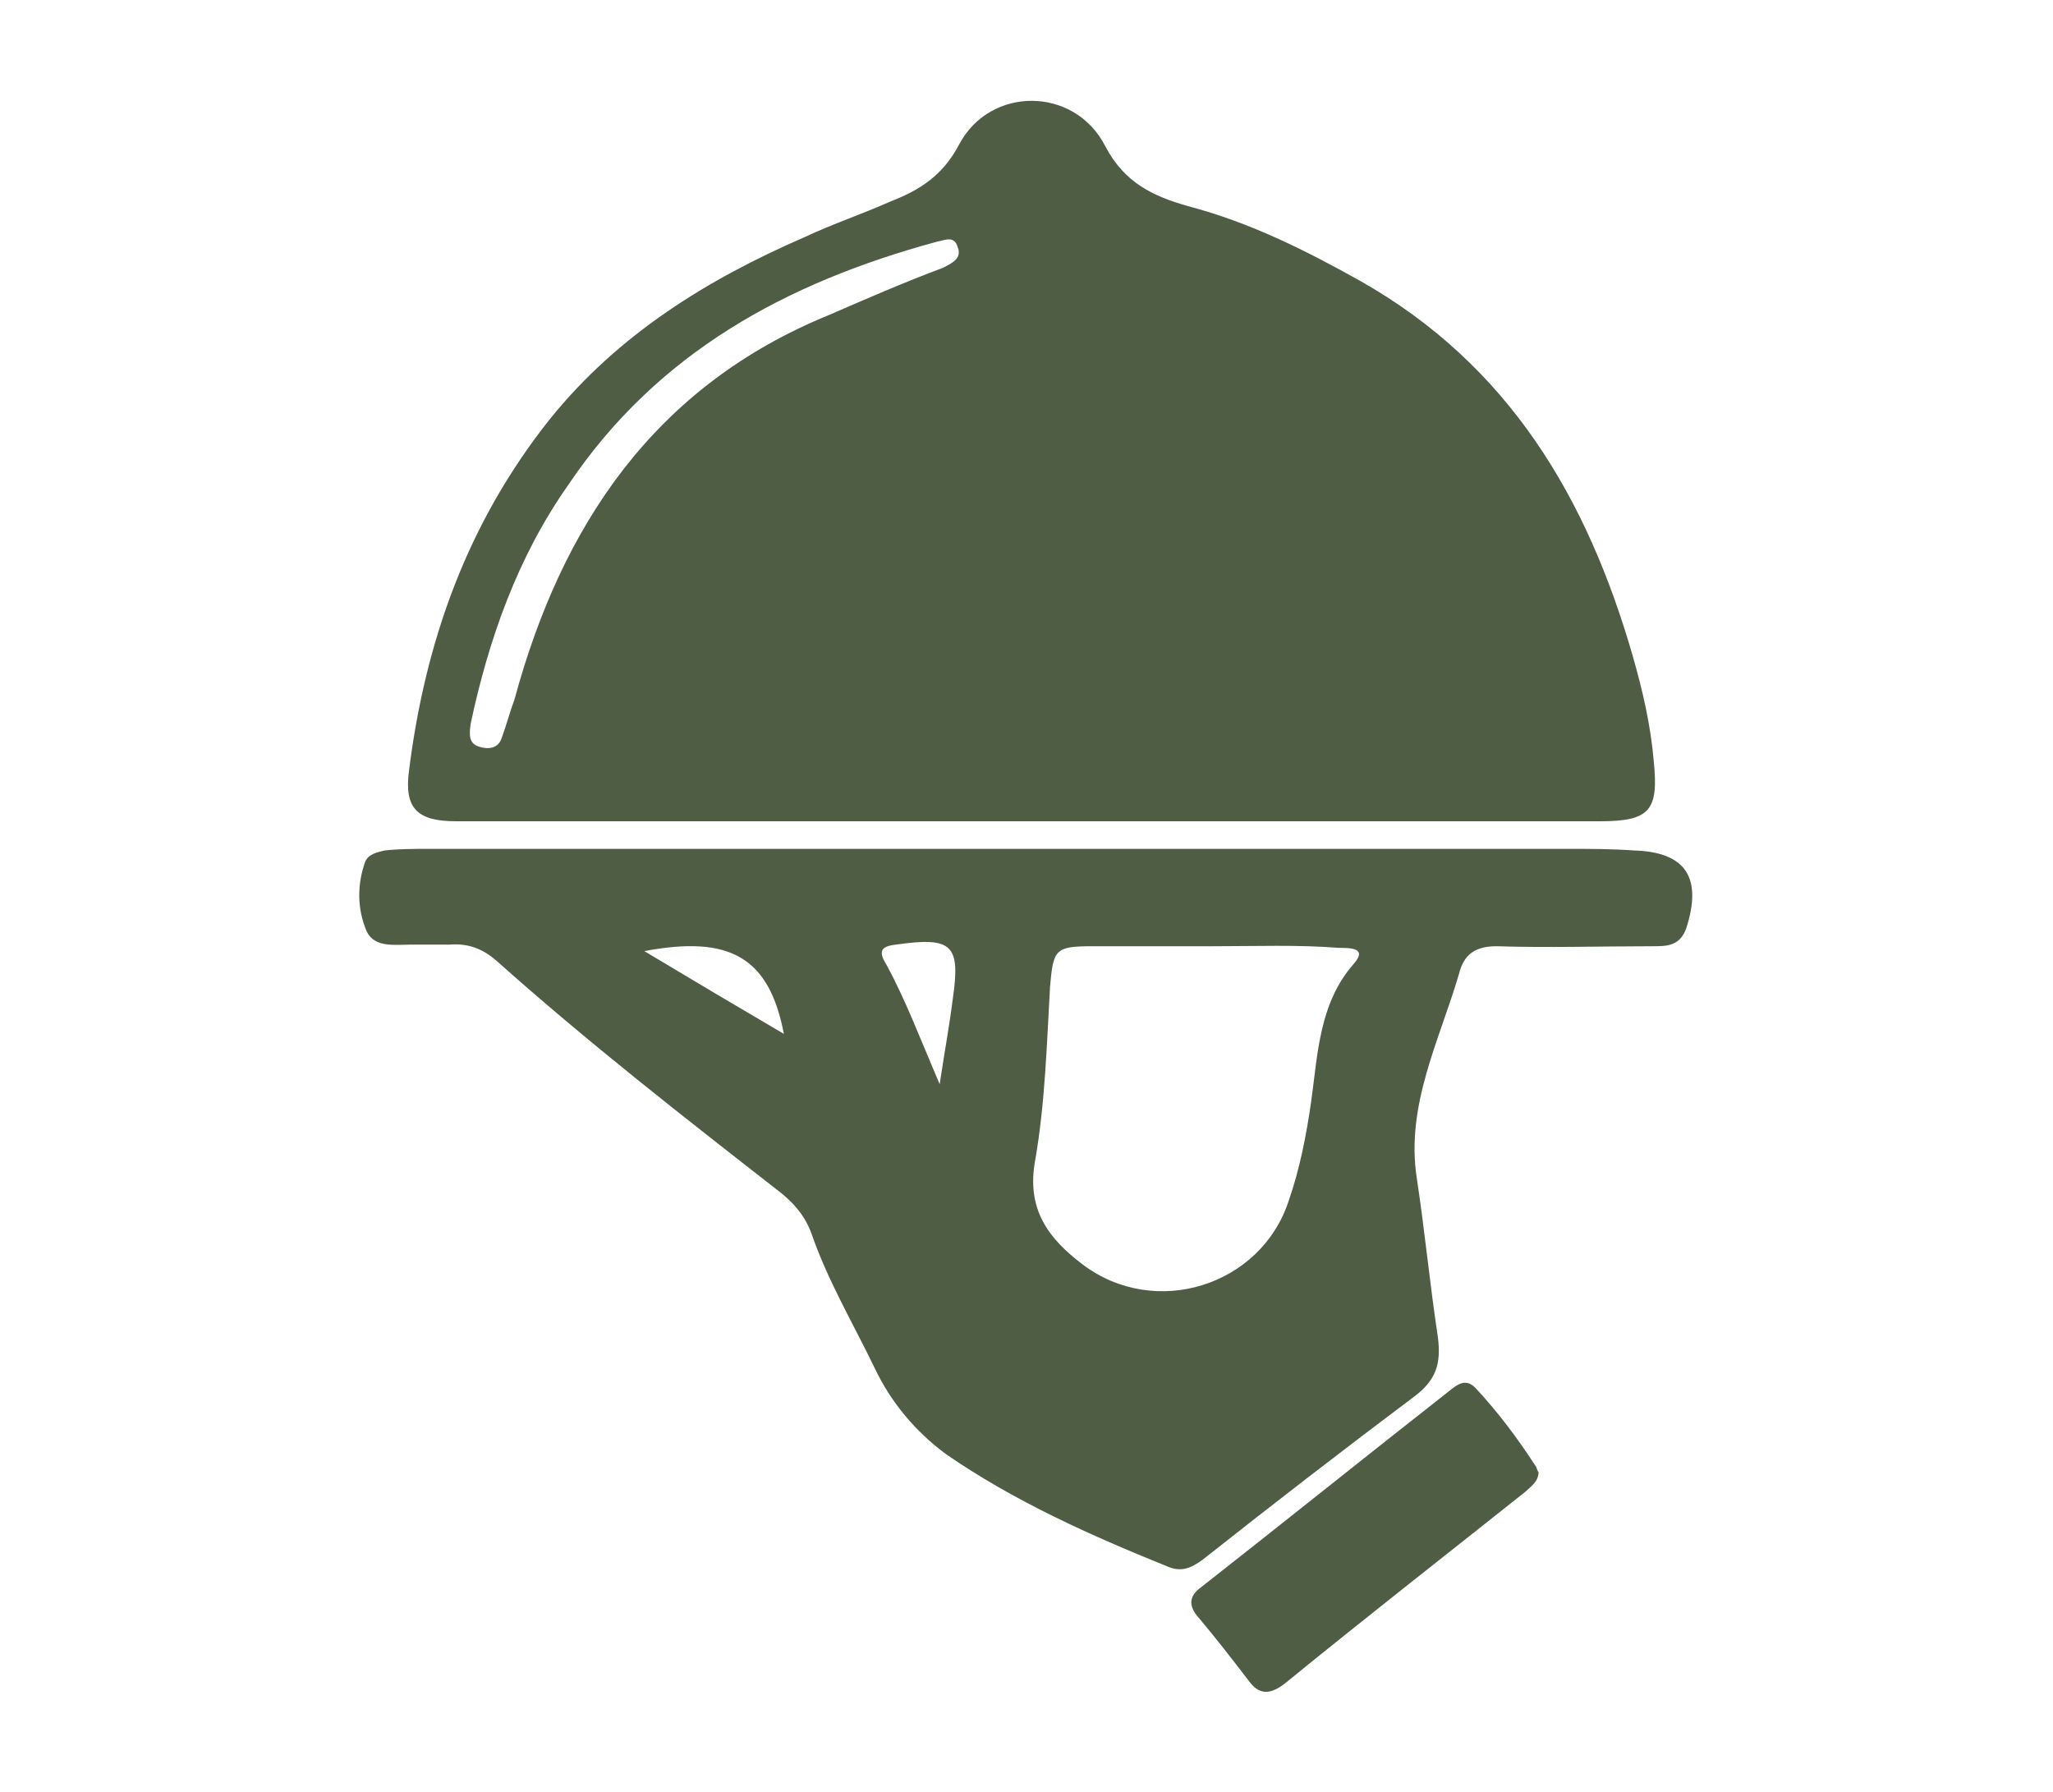
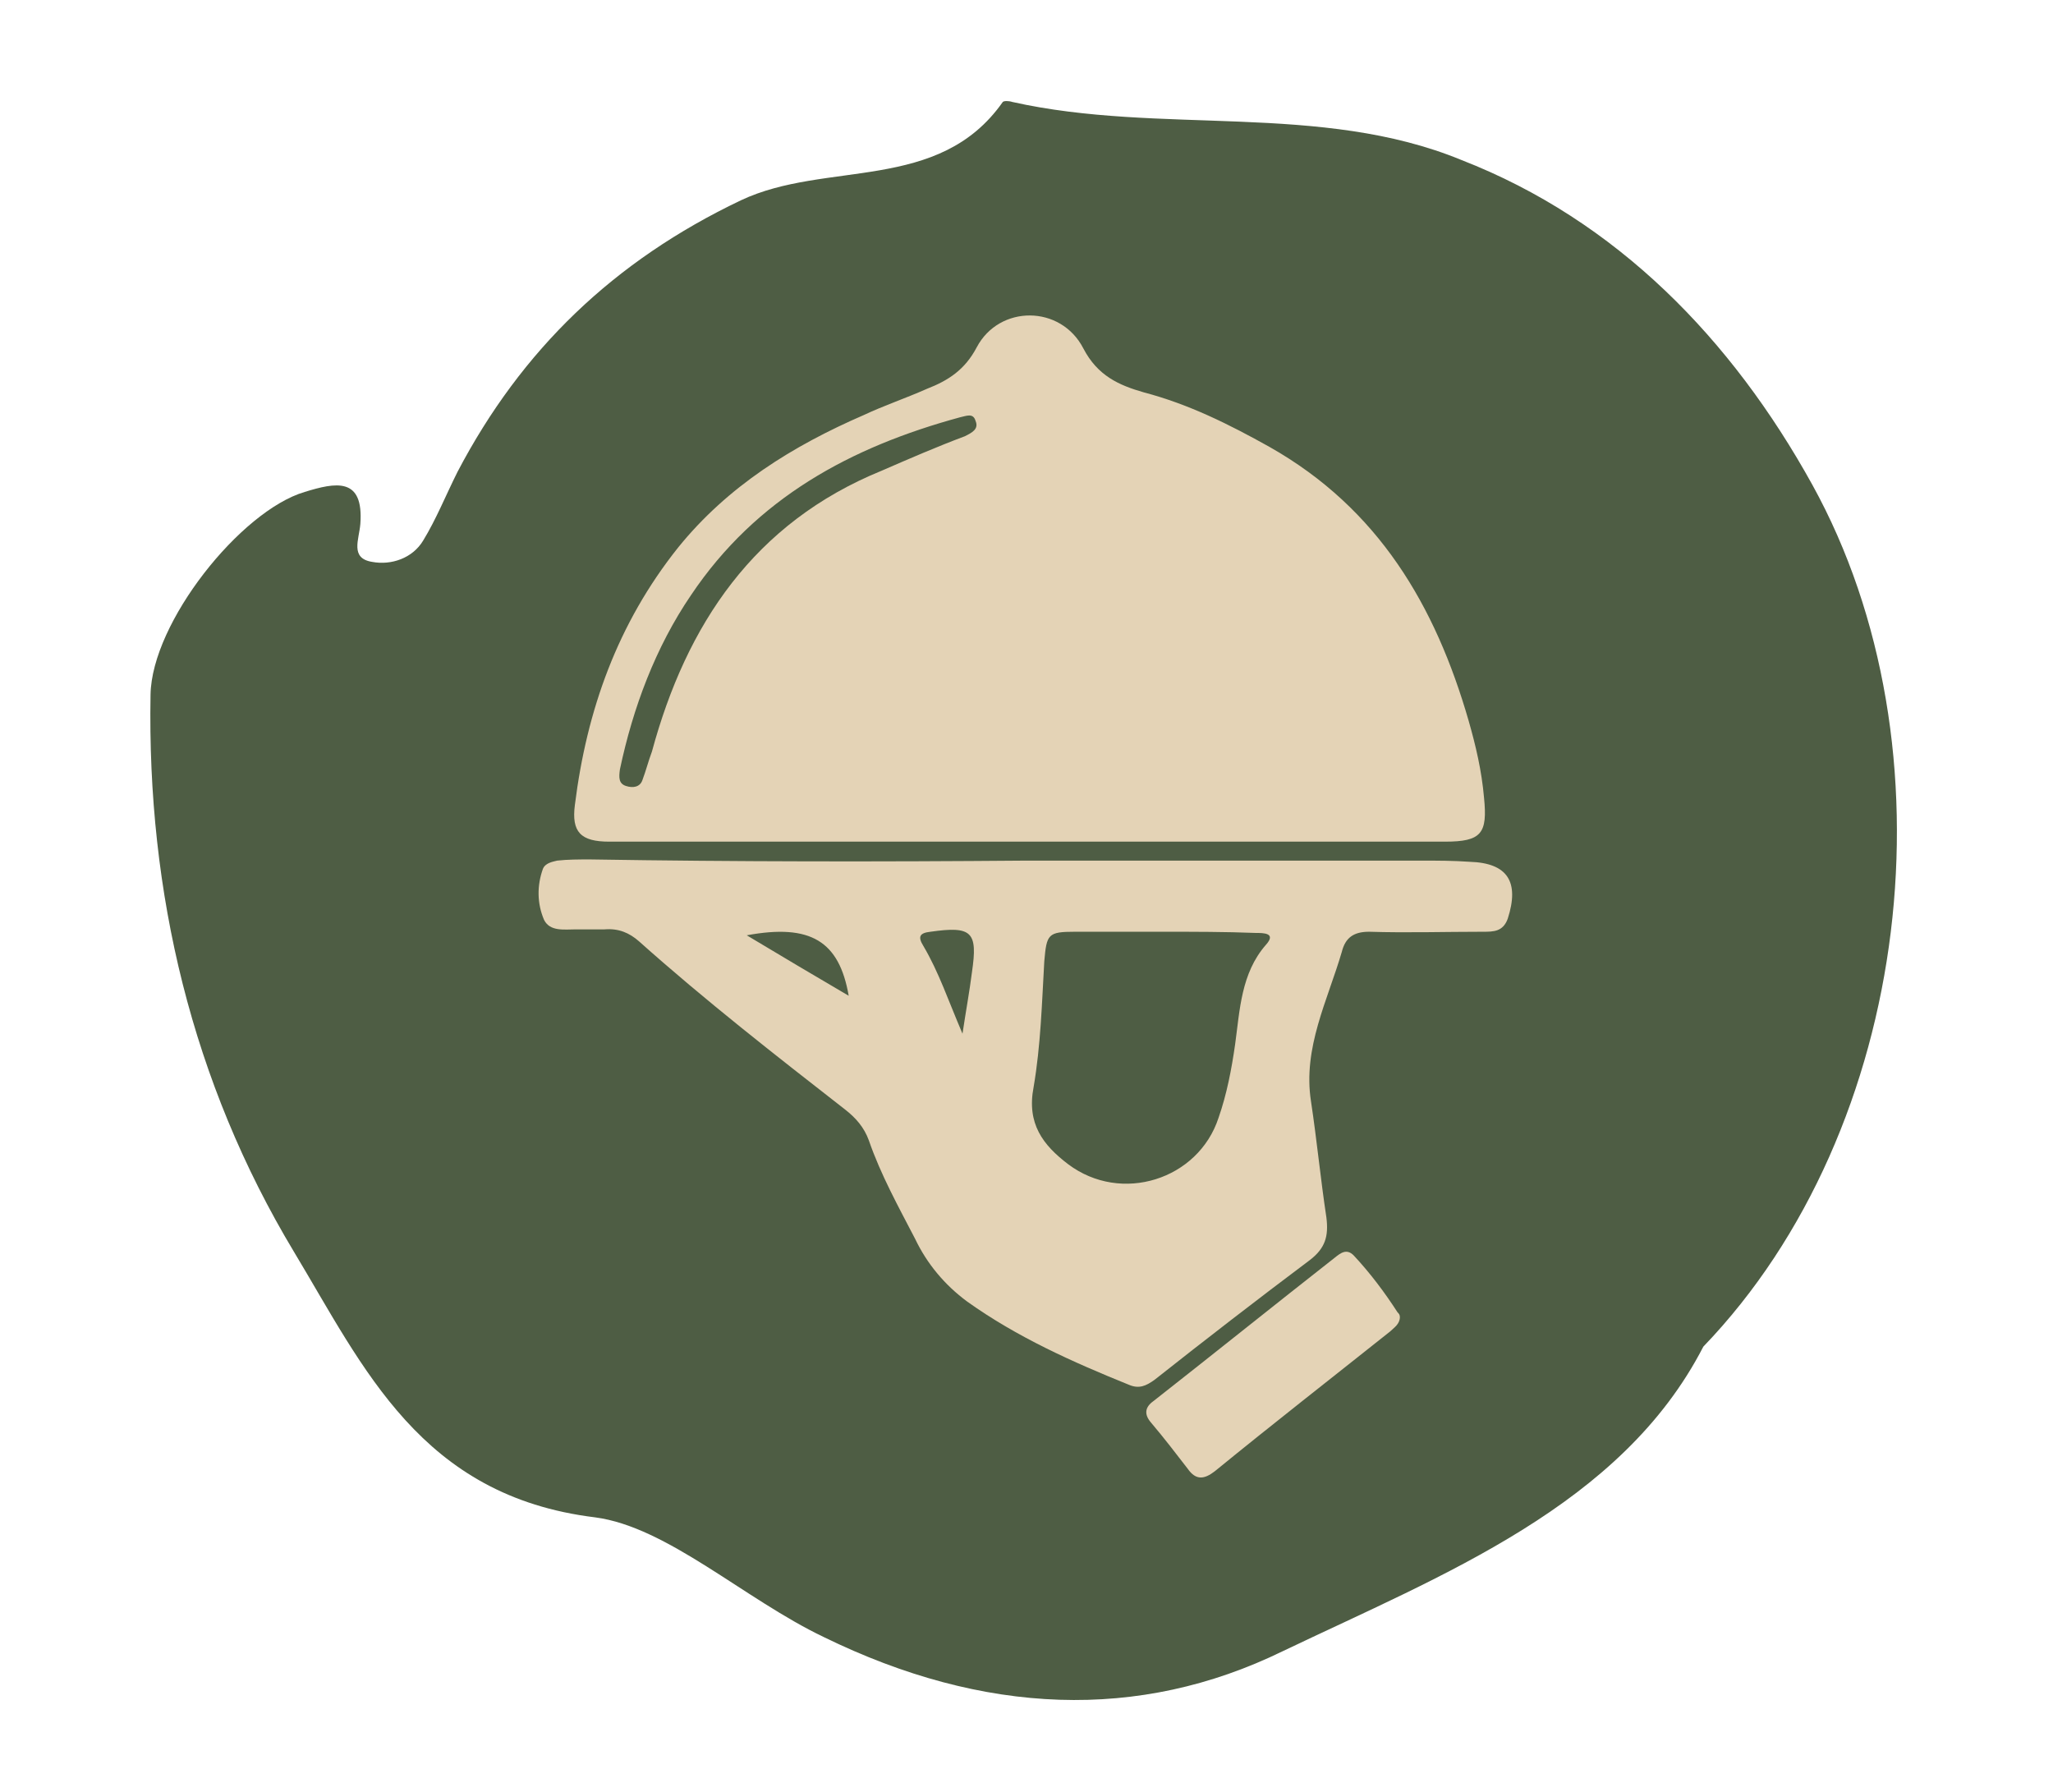
- <svg xmlns="http://www.w3.org/2000/svg" version="1.1" id="Layer_1" x="0px" y="0px" viewBox="0 0 126.5 110.4" style="enable-background:new 0 0 126.5 110.4;" xml:space="preserve">
+ <svg xmlns="http://www.w3.org/2000/svg" version="1.1" id="Layer_1" x="0px" y="0px" viewBox="0 0 173.2 151.1" style="enable-background:new 0 0 173.2 151.1;" xml:space="preserve">
  <style type="text/css">
	.st0{fill:#4E5D44;}
+ 	.st1{fill:#E4D3B6;}
</style>
-   <path class="st0" d="M29,44.6c-0.1,0.7-0.1,1.2,0.5,1.4c0.6,0.2,1.2,0.1,1.4-0.5c0.3-0.8,0.5-1.6,0.8-2.4  c2.9-10.7,8.6-19.3,19.4-23.7c2.3-1,4.6-2,7-2.9c0.6-0.3,1.2-0.6,0.9-1.3c-0.2-0.7-0.8-0.4-1.3-0.3c-9.2,2.5-17.2,6.8-22.7,15  C31.9,34.3,30.1,39.4,29,44.6 M63.5,50.6c-11.8,0-23.6,0-35.4,0c-2.4,0-3.2-0.8-2.9-3.1c1-8,3.6-15.3,8.7-21.7  c4.2-5.2,9.7-8.6,15.7-11.2c1.7-0.8,3.5-1.4,5.3-2.2c1.8-0.7,3.2-1.6,4.2-3.5c1.9-3.6,7.1-3.6,9,0.1c1.2,2.3,3,3.1,5.1,3.7  c3.8,1,7.2,2.7,10.6,4.6c9.2,5.2,14,13.4,16.8,23.1c0.6,2.1,1.1,4.2,1.3,6.5c0.3,3-0.2,3.7-3.3,3.7C86.9,50.6,75.2,50.6,63.5,50.6" />
-   <path class="st0" d="M39.7,58.6c3,1.8,5.7,3.4,8.6,5.1C47.4,59,45,57.6,39.7,58.6 M57.9,66.8c0.3-2,0.6-3.6,0.8-5.2  c0.5-3.4,0-3.9-3.5-3.4c-0.9,0.1-1.1,0.4-0.6,1.2C55.8,61.6,56.7,64,57.9,66.8 M74.7,58.3c-2.5,0-4.9,0-7.4,0  c-2.3,0-2.4,0.2-2.6,2.5c-0.2,3.5-0.3,7.1-0.9,10.6c-0.6,3.1,0.8,4.9,2.9,6.5c4.5,3.4,11,1.3,12.7-3.9c0.7-2,1.1-4.1,1.4-6.2  c0.4-2.9,0.5-6,2.6-8.4c0.9-1-0.2-1-0.9-1C80,58.2,77.4,58.3,74.7,58.3 M63.2,52.3c11.1,0,22.3,0,33.4,0c1.4,0,2.7,0,4.1,0.1  c3.2,0.1,4.2,1.7,3.2,4.8c-0.4,1.1-1.2,1.1-2.1,1.1c-3.2,0-6.4,0.1-9.6,0c-1.3,0-2,0.5-2.3,1.7c-1.2,4.1-3.3,8.1-2.6,12.6  c0.5,3.3,0.8,6.5,1.3,9.8c0.2,1.6-0.1,2.6-1.4,3.6c-4.4,3.3-8.8,6.7-13.1,10.1c-0.7,0.5-1.3,0.8-2.2,0.4c-4.7-1.9-9.4-4-13.6-6.9  c-1.9-1.4-3.4-3.2-4.4-5.3C52.6,81.6,51,78.9,50,76c-0.4-1.1-1.1-1.9-2-2.6c-5.9-4.6-11.8-9.2-17.4-14.2c-0.8-0.7-1.7-1.1-2.9-1  c-0.8,0-1.6,0-2.4,0c-1,0-2.2,0.2-2.7-0.8c-0.6-1.4-0.6-2.9-0.1-4.3c0.2-0.5,0.8-0.6,1.2-0.7c0.9-0.1,1.8-0.1,2.8-0.1  C38.8,52.3,51,52.3,63.2,52.3L63.2,52.3z" />
-   <path class="st0" d="M94.8,90.7c0,0.6-0.5,0.9-0.8,1.2c-4.9,3.9-9.9,7.8-14.8,11.8c-0.9,0.7-1.6,0.8-2.3-0.2c-1-1.3-2-2.6-3.1-3.9  c-0.6-0.7-0.5-1.3,0.2-1.8c5.1-4,10.2-8.1,15.3-12.1c0.5-0.4,1-0.8,1.6-0.2c1.4,1.5,2.6,3.1,3.7,4.8C94.7,90.4,94.7,90.6,94.8,90.7" />
+   <path class="st0" d="M152.9,40.9c12.2,22.1,8.5,54.3-9.2,72.7c-6.9,13.4-21.9,19.2-35.5,25.7c-12.1,5.9-25.2,5.4-38.7-1.2  c-6.7-3.2-13.2-9.3-19.3-10.1c-14.7-1.8-19.5-12.6-25.4-22.4c-8.6-14.3-12.4-30.3-12.1-47c0.1-6.1,7.6-15.5,13-17.1  c2.6-0.8,5-1.3,4.7,2.7c-0.1,1.3-0.9,2.9,1,3.2c1.6,0.3,3.4-0.3,4.3-1.8c1.1-1.8,1.9-3.8,2.9-5.8C44,29.5,51.8,22,62.5,16.9  c7.2-3.4,16.7-0.6,22.1-8.3c0.1-0.1,0.5-0.1,0.8,0c12.5,2.8,26,0,37.9,4.9C136.4,18.6,146.1,28.6,152.9,40.9z" />
+   <g>
+     <path class="st1" d="M52.3,64.9c-0.1,0.7-0.1,1.2,0.5,1.4c0.6,0.2,1.2,0.1,1.4-0.5c0.3-0.8,0.5-1.6,0.8-2.4   c2.9-10.7,8.6-19.3,19.4-23.7c2.3-1,4.6-2,7-2.9c0.6-0.3,1.2-0.6,0.9-1.3c-0.2-0.7-0.8-0.4-1.3-0.3c-9.2,2.5-17.2,6.8-22.7,15   C55.3,54.6,53.4,59.7,52.3,64.9 M86.8,71c-11.8,0-23.6,0-35.4,0c-2.4,0-3.2-0.8-2.9-3.1c1-8,3.6-15.3,8.7-21.7   c4.2-5.2,9.7-8.6,15.7-11.2c1.7-0.8,3.5-1.4,5.3-2.2c1.8-0.7,3.2-1.6,4.2-3.5c1.9-3.6,7.1-3.6,9,0.1c1.2,2.3,3,3.1,5.1,3.7   c3.8,1,7.2,2.7,10.6,4.6c9.2,5.2,14,13.4,16.8,23.1c0.6,2.1,1.1,4.2,1.3,6.5c0.3,3-0.2,3.7-3.3,3.7C110.2,71,98.5,71,86.8,71" />
+     <path class="st1" d="M63,78.9c3,1.8,5.7,3.4,8.6,5.1C70.8,79.4,68.4,77.9,63,78.9 M81.2,87.2c0.3-2,0.6-3.6,0.8-5.2   c0.5-3.4,0-3.9-3.5-3.4c-0.9,0.1-1.1,0.4-0.6,1.2C79.2,82,80,84.4,81.2,87.2 M98.1,78.6c-2.5,0-4.9,0-7.4,0c-2.3,0-2.4,0.2-2.6,2.5   c-0.2,3.5-0.3,7.1-0.9,10.6c-0.6,3.1,0.8,4.9,2.9,6.5c4.5,3.4,11,1.3,12.7-3.9c0.7-2,1.1-4.1,1.4-6.2c0.4-2.9,0.5-6,2.6-8.4   c0.9-1-0.2-1-0.9-1C103.4,78.6,100.7,78.6,98.1,78.6 M86.5,72.6c11.1,0,22.3,0,33.4,0c1.4,0,2.7,0,4.1,0.1c3.2,0.1,4.2,1.7,3.2,4.8   c-0.4,1.1-1.2,1.1-2.1,1.1c-3.2,0-6.4,0.1-9.6,0c-1.3,0-2,0.5-2.3,1.7c-1.2,4.1-3.3,8.1-2.6,12.6c0.5,3.3,0.8,6.5,1.3,9.8   c0.2,1.6-0.1,2.6-1.4,3.6c-4.4,3.3-8.8,6.7-13.1,10.1c-0.7,0.5-1.3,0.8-2.2,0.4c-4.7-1.9-9.4-4-13.6-7c-1.9-1.4-3.4-3.2-4.4-5.3   c-1.4-2.7-2.9-5.4-3.9-8.3c-0.4-1.1-1.1-1.9-2-2.6c-5.9-4.6-11.8-9.2-17.4-14.2c-0.8-0.7-1.7-1.1-2.9-1c-0.8,0-1.6,0-2.4,0   c-1,0-2.2,0.2-2.7-0.8c-0.6-1.4-0.6-2.9-0.1-4.3c0.2-0.5,0.8-0.6,1.2-0.7c0.9-0.1,1.8-0.1,2.8-0.1C62.2,72.7,74.4,72.7,86.5,72.6   L86.5,72.6z" />
+     <path class="st1" d="M118.1,111.1c0,0.6-0.5,0.9-0.8,1.2c-4.9,3.9-9.9,7.8-14.8,11.8c-0.9,0.7-1.6,0.8-2.3-0.2   c-1-1.3-2-2.6-3.1-3.9c-0.6-0.7-0.5-1.3,0.2-1.8c5.1-4,10.2-8.1,15.3-12.1c0.5-0.4,1-0.8,1.6-0.2c1.4,1.5,2.6,3.1,3.7,4.8   C118,110.8,118.1,110.9,118.1,111.1" />
+   </g>
</svg>
